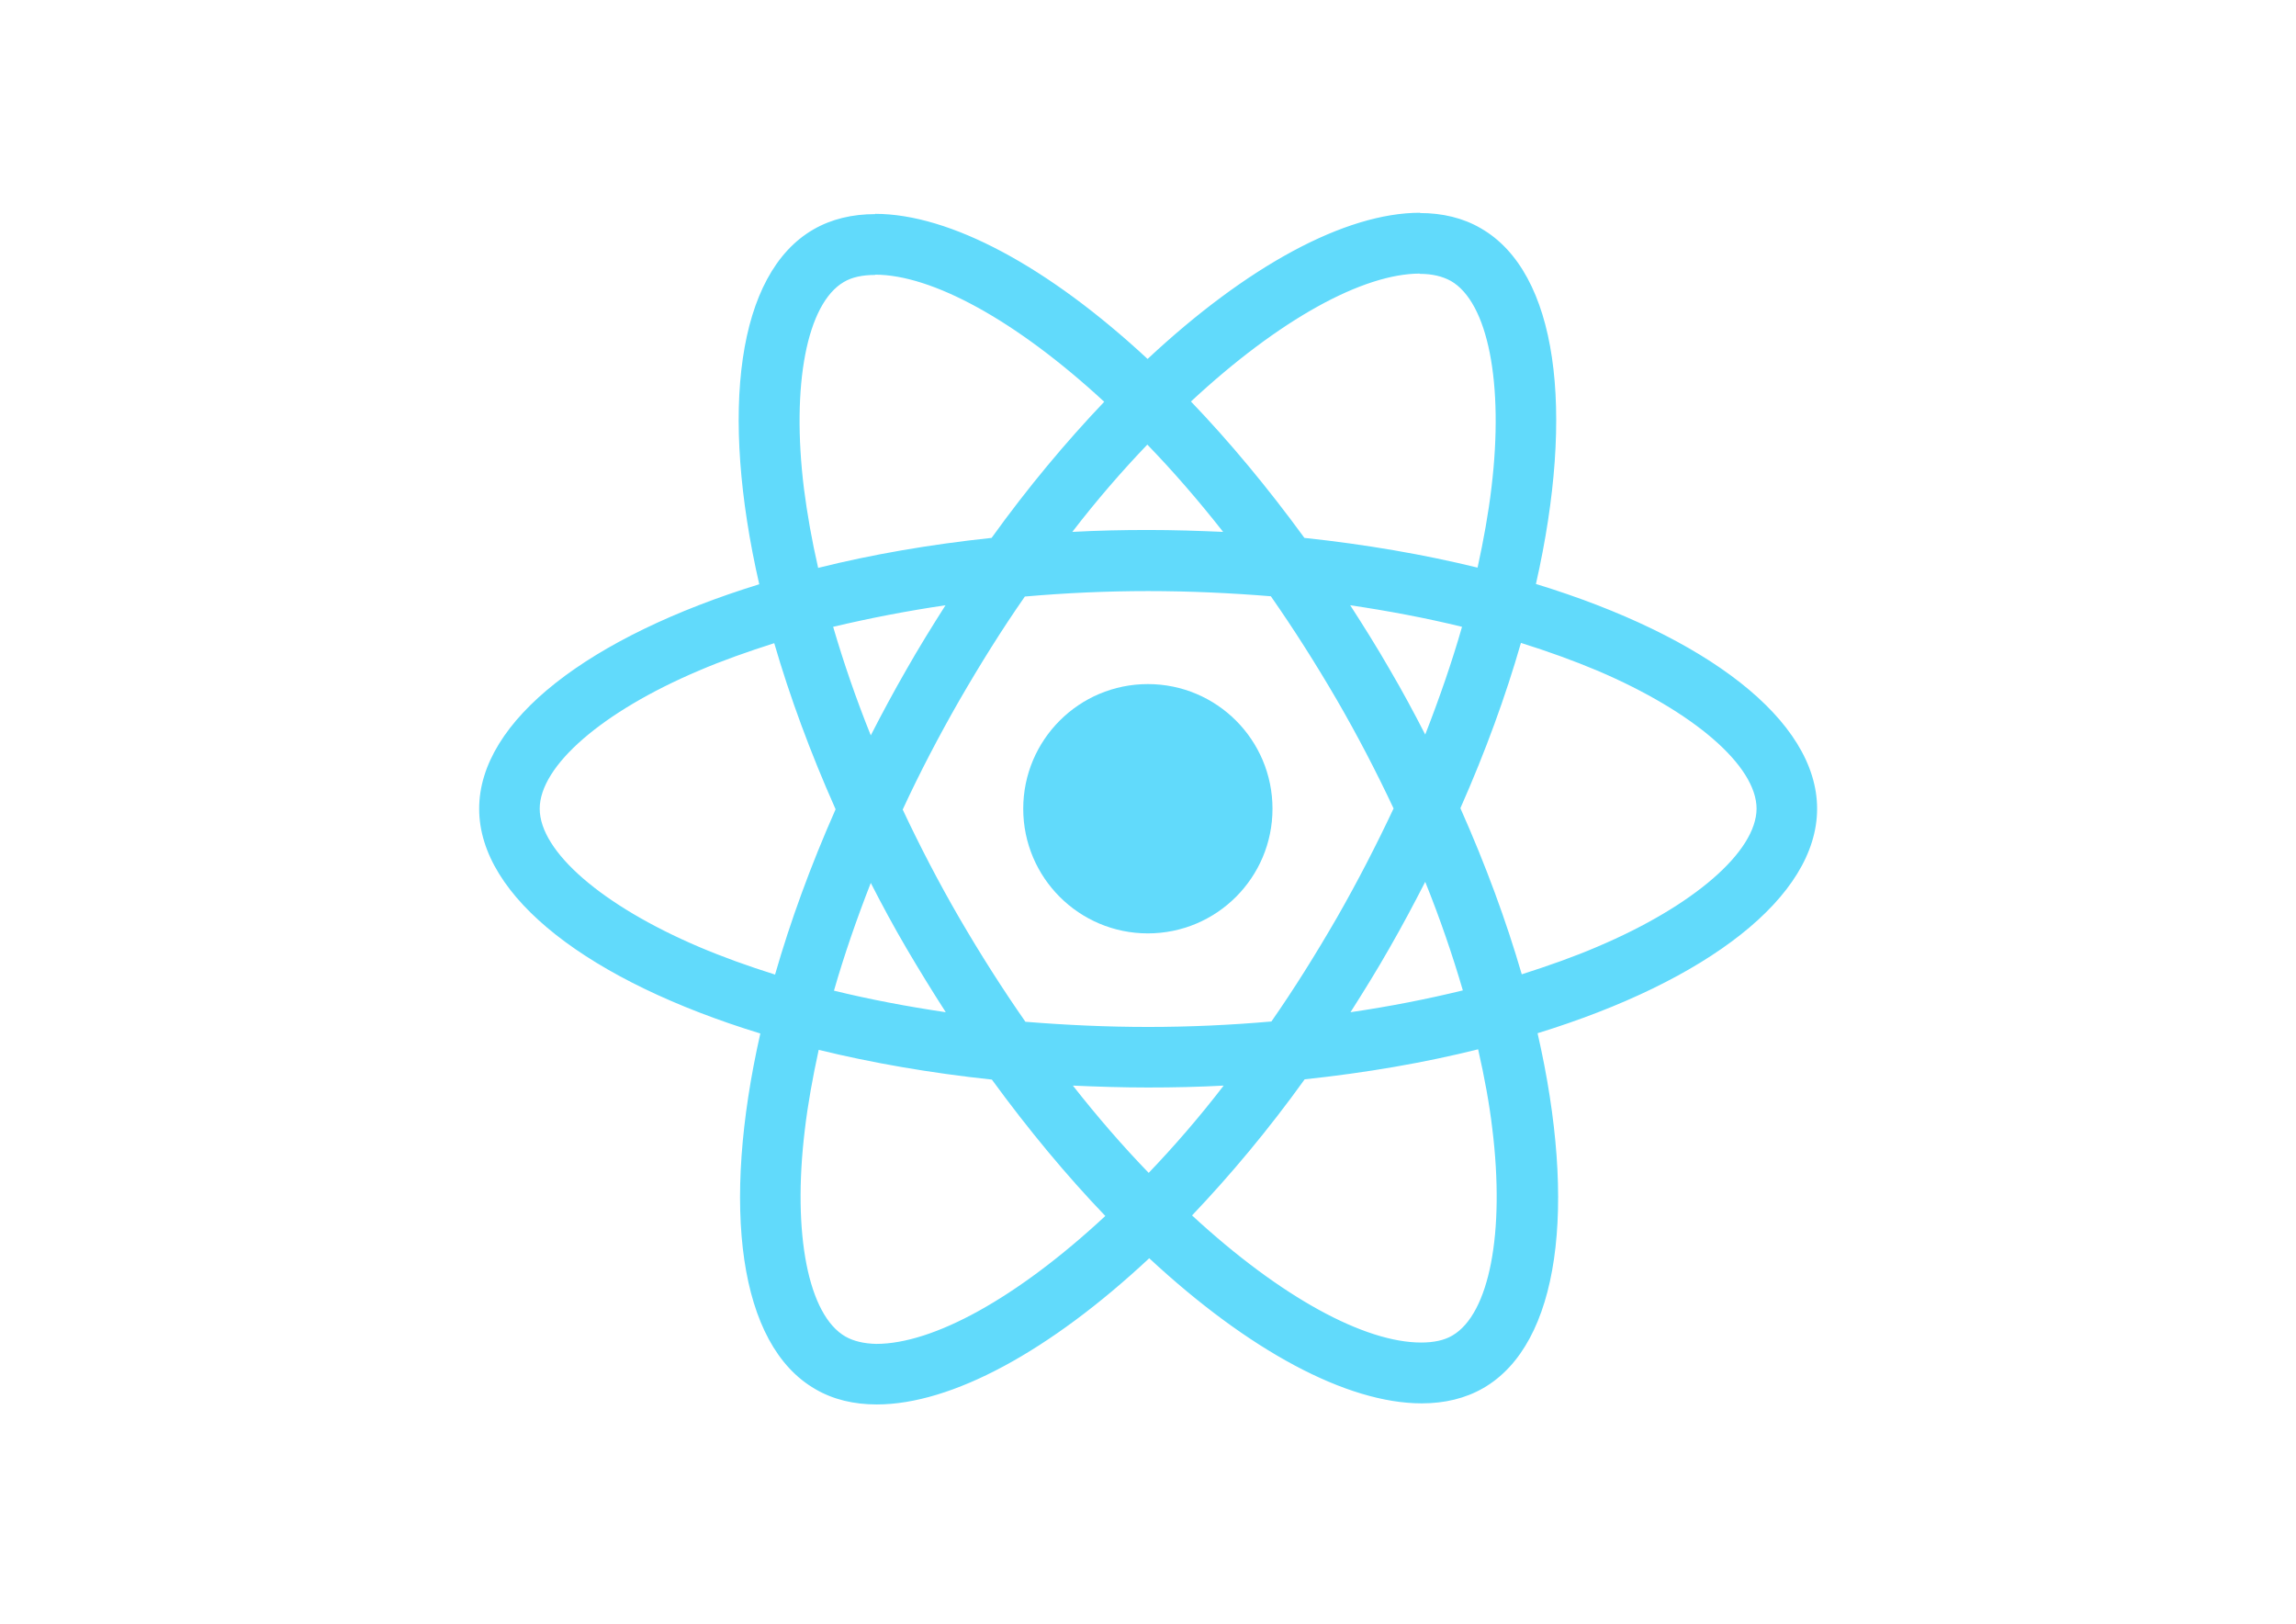
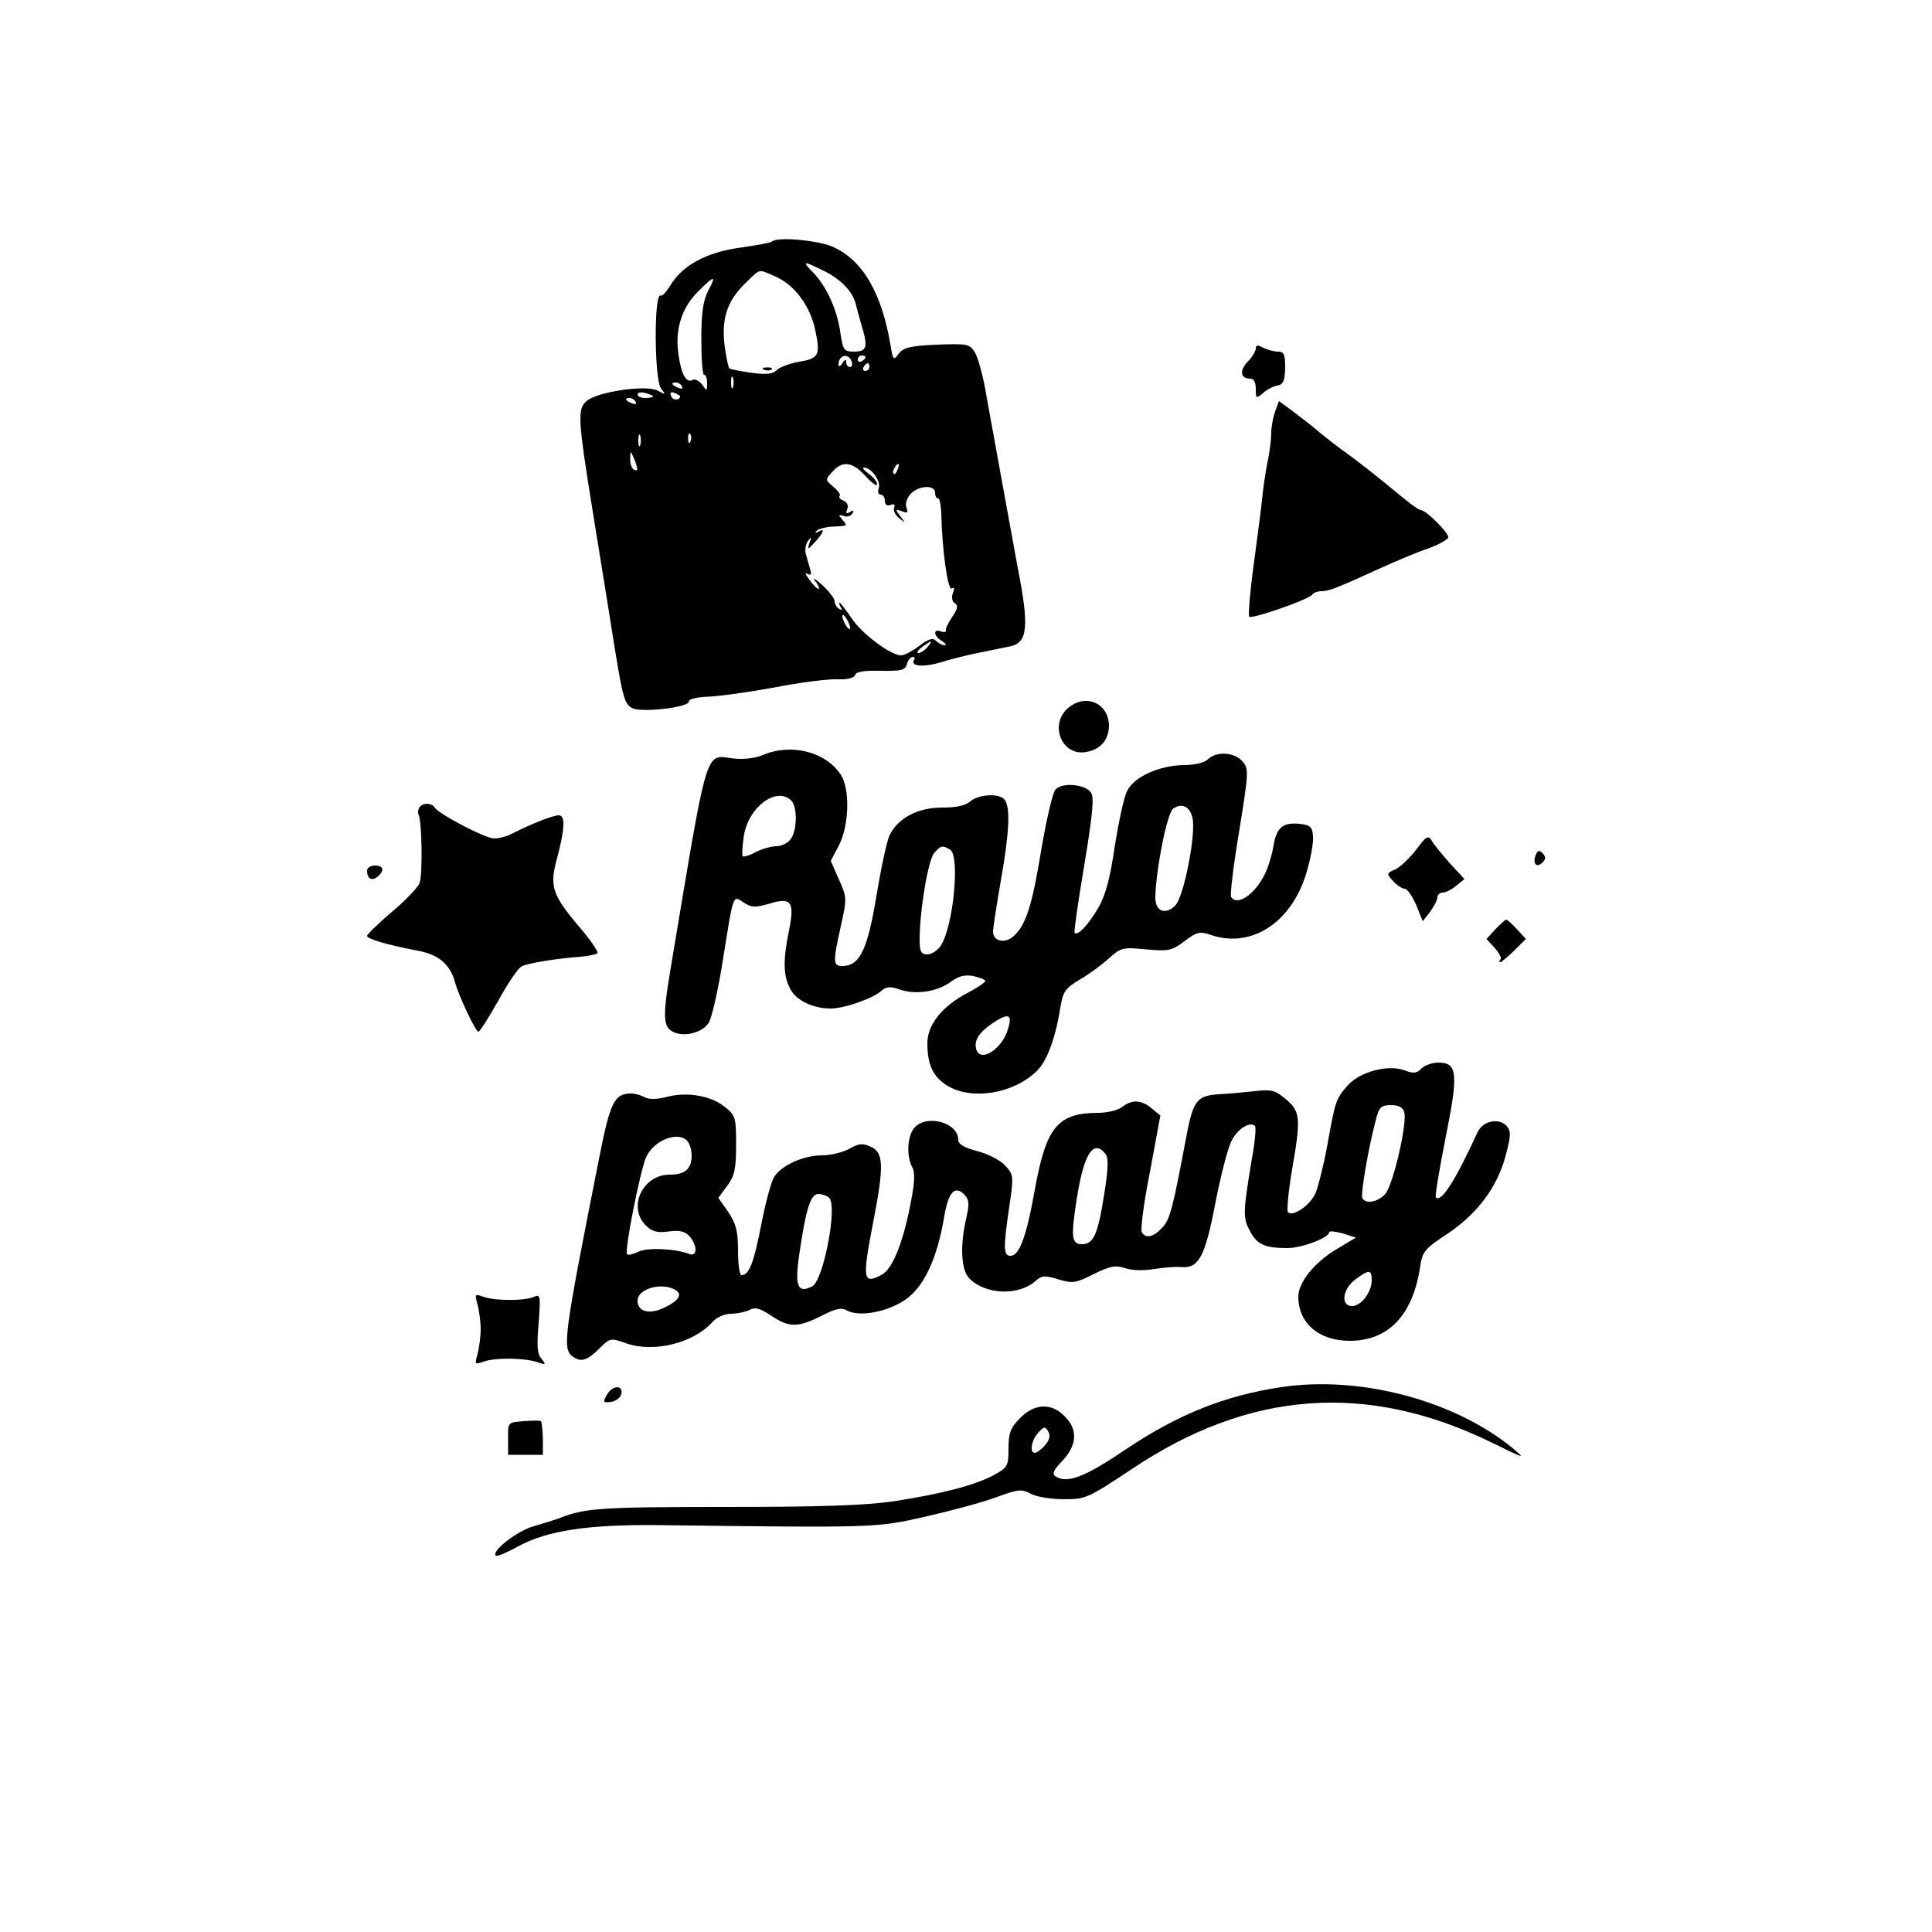
- <svg xmlns="http://www.w3.org/2000/svg" viewBox="0 0 841.9 595.3">
-   <g fill="#61DAFB">
-     <path d="M666.3 296.5c0-32.5-40.7-63.3-103.1-82.4 14.4-63.6 8-114.2-20.2-130.4-6.5-3.8-14.1-5.6-22.4-5.6v22.3c4.6 0 8.3.9 11.4 2.6 13.6 7.8 19.5 37.5 14.9 75.7-1.1 9.4-2.9 19.3-5.1 29.4-19.6-4.8-41-8.5-63.5-10.9-13.5-18.5-27.5-35.3-41.6-50 32.6-30.3 63.2-46.9 84-46.9V78c-27.5 0-63.5 19.6-99.9 53.6-36.4-33.8-72.4-53.2-99.9-53.2v22.3c20.7 0 51.4 16.5 84 46.6-14 14.7-28 31.4-41.3 49.9-22.6 2.4-44 6.1-63.6 11-2.3-10-4-19.7-5.2-29-4.7-38.2 1.1-67.9 14.6-75.8 3-1.8 6.9-2.6 11.5-2.6V78.5c-8.4 0-16 1.8-22.6 5.6-28.1 16.2-34.4 66.7-19.9 130.1-62.2 19.2-102.7 49.9-102.7 82.3 0 32.5 40.7 63.3 103.1 82.4-14.4 63.6-8 114.2 20.2 130.4 6.5 3.8 14.1 5.6 22.5 5.6 27.5 0 63.5-19.6 99.9-53.6 36.4 33.8 72.4 53.2 99.9 53.2 8.4 0 16-1.8 22.6-5.6 28.1-16.2 34.4-66.7 19.9-130.1 62-19.1 102.5-49.9 102.5-82.3zm-130.2-66.7c-3.7 12.9-8.3 26.2-13.5 39.5-4.1-8-8.4-16-13.1-24-4.6-8-9.5-15.8-14.4-23.4 14.2 2.1 27.9 4.7 41 7.9zm-45.8 106.5c-7.8 13.5-15.8 26.3-24.1 38.2-14.9 1.3-30 2-45.2 2-15.1 0-30.2-.7-45-1.9-8.3-11.9-16.4-24.6-24.2-38-7.6-13.1-14.5-26.4-20.8-39.8 6.2-13.4 13.2-26.8 20.7-39.9 7.8-13.5 15.8-26.3 24.1-38.2 14.9-1.3 30-2 45.2-2 15.1 0 30.2.7 45 1.9 8.3 11.9 16.4 24.6 24.2 38 7.6 13.1 14.5 26.4 20.8 39.8-6.3 13.4-13.2 26.8-20.7 39.9zm32.3-13c5.4 13.4 10 26.8 13.8 39.8-13.1 3.2-26.9 5.9-41.2 8 4.9-7.7 9.8-15.6 14.4-23.7 4.6-8 8.9-16.1 13-24.1zM421.2 430c-9.3-9.6-18.6-20.3-27.8-32 9 .4 18.2.7 27.5.7 9.4 0 18.7-.2 27.8-.7-9 11.7-18.3 22.4-27.5 32zm-74.4-58.9c-14.2-2.1-27.9-4.7-41-7.9 3.7-12.9 8.3-26.2 13.5-39.5 4.1 8 8.4 16 13.1 24 4.7 8 9.5 15.8 14.4 23.4zM420.7 163c9.3 9.6 18.6 20.3 27.8 32-9-.4-18.2-.7-27.5-.7-9.4 0-18.7.2-27.8.7 9-11.7 18.3-22.4 27.5-32zm-74 58.9c-4.9 7.7-9.8 15.6-14.4 23.7-4.6 8-8.9 16-13 24-5.4-13.4-10-26.8-13.8-39.8 13.1-3.1 26.9-5.8 41.2-7.9zm-90.5 125.2c-35.4-15.1-58.3-34.9-58.3-50.6 0-15.7 22.9-35.6 58.3-50.6 8.6-3.7 18-7 27.7-10.1 5.7 19.6 13.2 40 22.5 60.9-9.2 20.8-16.6 41.1-22.2 60.6-9.9-3.1-19.3-6.5-28-10.2zM310 490c-13.6-7.8-19.5-37.5-14.9-75.7 1.1-9.4 2.9-19.3 5.1-29.4 19.6 4.8 41 8.5 63.5 10.9 13.5 18.5 27.5 35.3 41.6 50-32.6 30.3-63.2 46.9-84 46.9-4.5-.1-8.3-1-11.3-2.7zm237.2-76.2c4.7 38.2-1.1 67.9-14.6 75.8-3 1.8-6.9 2.6-11.5 2.6-20.7 0-51.4-16.5-84-46.6 14-14.7 28-31.4 41.3-49.9 22.6-2.4 44-6.1 63.6-11 2.3 10.1 4.1 19.8 5.2 29.1zm38.5-66.7c-8.6 3.7-18 7-27.7 10.1-5.7-19.6-13.2-40-22.5-60.9 9.2-20.8 16.6-41.1 22.2-60.6 9.9 3.1 19.3 6.5 28.1 10.2 35.4 15.1 58.3 34.9 58.3 50.6-.1 15.7-23 35.6-58.4 50.6zM320.8 78.4z" />
-     <circle cx="420.9" cy="296.5" r="45.7" />
-     <path d="M520.5 78.1z" />
+ <svg xmlns="http://www.w3.org/2000/svg" version="1.0" width="500pt" height="500pt" viewBox="0 0 500 500" preserveAspectRatio="xMidYMid meet">
+   <g transform="translate(0,500) scale(0.1,-0.1)" fill="#000000" stroke="none">
+     <path d="M1998 4375 c-2 -3 -40 -10 -83 -16 -87 -12 -150 -46 -181 -99 -10 -16 -20 -27 -24 -25 -18 11 -17 -219 1 -241 13 -16 12 -16 -9 -5 -29 16 -158 -3 -184 -27 -24 -21 -23 -44 17 -292 19 -118 45 -277 57 -354 20 -123 25 -139 45 -149 27 -12 149 3 146 18 -1 6 22 11 50 12 29 1 106 12 172 24 66 13 139 22 161 21 27 -1 44 3 47 11 3 9 24 12 67 11 53 -1 63 2 67 17 3 11 10 19 15 19 5 0 7 -4 3 -9 -9 -16 27 -18 70 -5 22 7 65 18 95 24 30 6 68 14 83 17 47 9 51 50 21 203 -6 33 -47 257 -81 445 -8 50 -22 100 -30 113 -14 22 -19 23 -99 20 -69 -3 -86 -8 -98 -23 -13 -19 -15 -17 -21 20 -23 137 -72 221 -149 256 -37 17 -145 27 -158 14z m134 -76 c44 -21 76 -55 83 -87 2 -9 9 -33 14 -52 18 -57 15 -70 -18 -70 -27 0 -29 3 -36 48 -8 59 -35 119 -69 155 -32 33 -29 33 26 6z m-129 -13 c52 -21 94 -77 107 -141 14 -66 9 -73 -46 -82 -21 -4 -45 -13 -53 -20 -10 -11 -27 -13 -65 -8 -28 4 -54 9 -58 11 -3 2 -9 30 -13 62 -8 70 8 115 56 161 37 36 31 35 72 17z m-170 -38 c-13 -25 -18 -57 -18 -125 0 -51 3 -93 7 -93 5 0 8 -10 8 -22 0 -21 -1 -21 -13 -3 -8 10 -19 15 -24 12 -16 -10 -30 13 -37 65 -10 64 8 121 50 163 43 43 49 44 27 3z m371 -183 c3 -8 1 -15 -4 -15 -6 0 -10 6 -10 13 0 8 -4 7 -10 -3 -5 -8 -10 -10 -10 -4 0 25 25 32 34 9z m36 11 c0 -3 -4 -8 -10 -11 -5 -3 -10 -1 -10 4 0 6 5 11 10 11 6 0 10 -2 10 -4z m10 -26 c0 -5 -5 -10 -11 -10 -5 0 -7 5 -4 10 3 6 8 10 11 10 2 0 4 -4 4 -10z m-353 -52 c-3 -7 -5 -2 -5 12 0 14 2 19 5 13 2 -7 2 -19 0 -25z m-132 2 c3 -6 -1 -7 -9 -4 -18 7 -21 14 -7 14 6 0 13 -4 16 -10z m-75 -26 c0 -2 -9 -4 -20 -4 -11 0 -20 4 -20 9 0 5 9 7 20 4 11 -3 20 -7 20 -9z m70 1 c0 -12 -19 -12 -23 0 -4 9 -1 12 9 8 7 -3 14 -7 14 -8z m-115 -15 c3 -6 -1 -7 -9 -4 -18 7 -21 14 -7 14 6 0 13 -4 16 -10z m12 -112 c-3 -7 -5 -2 -5 12 0 14 2 19 5 13 2 -7 2 -19 0 -25z m130 10 c-3 -8 -6 -5 -6 6 -1 11 2 17 5 13 3 -3 4 -12 1 -19z m-138 -71 c1 -5 -3 -5 -9 -2 -5 3 -10 16 -9 28 0 21 1 21 9 2 5 -11 9 -24 9 -28z m591 -19 c16 -18 30 -28 30 -21 0 6 -10 19 -22 27 -12 9 -18 16 -12 16 19 0 45 -36 38 -54 -3 -9 -1 -16 5 -16 6 0 11 -7 11 -16 0 -10 6 -14 14 -11 10 4 13 1 10 -7 -3 -7 3 -19 13 -27 17 -13 17 -13 3 5 -14 18 -13 19 4 13 14 -6 17 -4 12 9 -4 10 1 25 10 35 21 23 64 25 64 4 0 -8 3 -15 8 -15 4 0 7 -17 8 -38 2 -94 17 -202 27 -195 7 4 8 0 3 -12 -4 -11 -2 -22 5 -26 9 -5 8 -15 -7 -36 -10 -15 -18 -31 -16 -35 1 -4 -5 -5 -13 -2 -21 8 -19 -13 3 -25 9 -6 12 -11 7 -11 -6 0 -16 5 -23 12 -8 8 -19 5 -45 -15 -19 -14 -40 -25 -48 -23 -31 5 -100 58 -125 96 -15 22 -29 40 -31 40 -2 0 -1 -5 3 -12 4 -7 3 -8 -4 -4 -7 4 -12 13 -12 20 0 7 -14 25 -32 42 -18 16 -26 21 -19 11 8 -9 12 -19 10 -21 -2 -2 -13 8 -23 22 -11 14 -14 22 -7 17 10 -5 12 -2 7 14 -3 11 -8 29 -11 39 -2 9 0 24 6 32 9 12 10 11 4 -5 -6 -19 -5 -18 14 2 23 25 27 38 9 27 -8 -4 -10 -3 -5 2 5 5 23 10 40 11 42 2 41 1 27 18 -11 13 -10 14 3 10 8 -4 18 -1 23 6 5 8 3 10 -6 4 -10 -6 -12 -4 -7 8 3 9 -1 18 -10 21 -9 4 -13 9 -10 12 3 4 -4 14 -16 24 -21 18 -22 18 -3 39 27 30 52 26 86 -11z m83 17 c-3 -9 -8 -14 -10 -11 -3 3 -2 9 2 15 9 16 15 13 8 -4z m-123 -410 c0 -5 -5 -3 -10 5 -5 8 -10 20 -10 25 0 6 5 3 10 -5 5 -8 10 -19 10 -25z m200 -50 c-7 -8 -17 -15 -23 -15 -6 0 -2 7 9 15 25 19 30 19 14 0z" />
+     <path d="M1978 4043 c7 -3 16 -2 19 1 4 3 -2 6 -13 5 -11 0 -14 -3 -6 -6z" />
+     <path d="M3250 4098 c0 -6 -9 -22 -21 -34 -22 -23 -19 -44 7 -44 9 0 14 -10 14 -27 0 -24 1 -25 18 -11 9 9 26 18 37 20 16 3 20 11 21 46 0 35 -3 42 -19 42 -10 0 -27 5 -38 10 -14 8 -19 7 -19 -2z" />
+     <path d="M3300 3935 c-5 -14 -10 -39 -10 -55 0 -16 -4 -51 -10 -77 -5 -26 -11 -66 -13 -88 -2 -22 -12 -100 -22 -173 -10 -73 -15 -135 -12 -138 7 -7 155 45 163 57 3 5 14 9 24 9 20 0 44 10 160 63 36 16 87 38 115 47 27 10 51 23 53 29 3 10 -56 70 -71 71 -5 0 -27 16 -50 35 -54 45 -117 95 -153 120 -15 11 -42 32 -59 46 -16 14 -47 38 -67 53 l-38 28 -10 -27z" />
+     <path d="M2767 3170 c-54 -42 -20 -129 45 -116 37 7 57 31 58 67 0 57 -57 85 -103 49z" />
+     <path d="M1974 3046 c-18 -8 -49 -12 -75 -9 -76 9 -65 45 -164 -547 -20 -119 -19 -147 6 -160 28 -15 77 -3 93 23 8 12 24 83 36 157 29 182 26 173 55 154 20 -13 30 -13 65 -3 58 18 67 6 52 -69 -16 -77 -15 -117 3 -151 15 -30 59 -51 105 -51 35 0 109 26 130 45 14 12 23 13 49 4 41 -14 97 -6 133 21 19 14 35 18 57 14 17 -4 31 -9 31 -13 0 -3 -20 -17 -45 -30 -67 -35 -105 -83 -105 -131 0 -56 15 -87 52 -110 63 -38 170 -21 231 38 27 26 49 86 62 169 6 36 13 46 48 67 23 13 57 38 76 55 32 29 37 30 97 24 58 -5 66 -4 99 21 32 24 39 26 67 17 105 -37 210 30 249 160 11 37 19 80 17 96 -2 24 -8 28 -36 31 -43 4 -59 -10 -67 -61 -4 -23 -14 -55 -23 -72 -26 -51 -71 -81 -86 -56 -3 4 6 81 21 170 25 155 25 162 8 181 -21 24 -67 26 -89 5 -9 -9 -34 -15 -63 -15 -62 -1 -128 -30 -146 -67 -8 -15 -22 -80 -32 -143 -12 -83 -24 -128 -43 -160 -25 -43 -53 -73 -61 -64 -2 2 9 80 25 174 21 128 26 175 18 188 -14 23 -77 28 -93 8 -7 -9 -23 -78 -36 -154 -24 -147 -40 -196 -72 -225 -23 -20 -53 -13 -53 12 0 9 9 68 20 131 22 125 25 187 11 209 -12 19 -68 16 -90 -3 -12 -11 -37 -16 -73 -16 -63 0 -114 -27 -136 -72 -7 -15 -22 -85 -34 -158 -23 -138 -43 -180 -88 -180 -24 0 -25 9 -4 103 16 72 16 75 -5 121 l-21 48 21 40 c27 53 29 146 5 183 -39 60 -129 82 -202 51z m74 -118 c16 -16 15 -79 -2 -100 -7 -10 -24 -18 -37 -18 -13 0 -37 -7 -53 -15 -16 -9 -31 -13 -34 -11 -2 3 -1 26 3 52 11 75 85 130 123 92z m1038 -44 c10 -41 -22 -204 -44 -227 -26 -26 -52 -16 -52 20 1 70 30 218 46 230 22 16 43 6 50 -23z m-627 -83 c26 -16 8 -199 -24 -248 -9 -13 -24 -23 -35 -23 -16 0 -20 7 -20 38 0 75 22 207 38 225 17 19 21 20 41 8z m150 -463 c-14 -51 -70 -89 -82 -55 -7 22 4 42 36 65 46 32 58 29 46 -10z" />
+     <path d="M1085 2910 c-3 -5 -4 -13 -2 -18 9 -13 11 -156 3 -177 -4 -11 -36 -45 -72 -75 -35 -30 -64 -58 -64 -62 0 -8 51 -23 129 -38 56 -10 85 -35 98 -80 10 -38 54 -130 61 -130 4 0 27 37 52 81 24 44 51 84 60 88 15 8 85 20 153 25 21 2 40 6 43 9 4 3 -19 36 -50 72 -65 77 -73 101 -57 164 23 84 25 121 7 121 -15 0 -68 -21 -118 -46 -14 -8 -36 -14 -49 -14 -23 0 -143 63 -154 80 -8 13 -32 13 -40 0z" />
+     <path d="M3665 2801 c-17 -22 -41 -45 -54 -51 -23 -10 -23 -11 -6 -30 10 -11 24 -20 30 -20 7 0 20 -19 30 -42 l17 -42 19 24 c10 14 19 31 19 38 0 6 6 12 14 12 8 0 23 8 35 18 l21 17 -38 41 c-20 23 -42 49 -47 59 -9 14 -14 11 -40 -24z" />
+     <path d="M3974 2786 c-8 -22 3 -33 18 -18 9 9 9 15 0 24 -9 9 -13 7 -18 -6z" />
+     <path d="M950 2747 c0 -21 12 -28 27 -16 19 16 16 29 -7 29 -11 0 -20 -6 -20 -13z" />
+     <path d="M3870 2595 l-23 -25 21 -23 c12 -13 19 -27 15 -30 -3 -4 -4 -7 0 -7 3 0 19 14 36 30 l30 30 -23 25 c-13 14 -25 25 -28 25 -2 0 -15 -11 -28 -25z" />
+     <path d="M3679 2235 c-12 -13 -21 -14 -44 -5 -43 16 -118 -4 -149 -41 -29 -34 -30 -37 -51 -153 -9 -50 -23 -105 -30 -123 -14 -32 -58 -63 -72 -50 -3 4 1 51 10 105 24 138 23 155 -15 187 -28 24 -37 26 -82 21 -28 -3 -70 -7 -94 -8 -54 -4 -64 -17 -81 -105 -36 -192 -43 -219 -63 -240 -23 -25 -43 -29 -53 -12 -4 5 5 76 21 156 l27 146 -23 19 c-27 22 -50 23 -76 3 -10 -8 -38 -15 -61 -15 -105 0 -135 -36 -164 -194 -23 -129 -41 -176 -64 -176 -18 0 -19 19 -3 127 12 80 11 83 -11 107 -13 14 -45 30 -72 37 -34 9 -49 18 -49 29 0 45 -81 67 -113 32 -19 -21 -22 -74 -6 -103 8 -15 6 -42 -6 -102 -20 -99 -46 -161 -73 -176 -49 -26 -51 -13 -22 137 28 144 27 179 -6 194 -21 10 -31 9 -56 -5 -16 -9 -48 -17 -70 -17 -48 0 -104 -25 -124 -55 -8 -12 -23 -68 -34 -125 -19 -97 -31 -130 -51 -130 -5 0 -9 28 -9 63 0 50 -5 70 -25 100 l-26 37 23 31 c19 26 23 43 23 106 0 71 -1 76 -30 99 -36 29 -99 39 -150 25 -24 -6 -44 -7 -56 -1 -10 6 -26 10 -36 10 -43 0 -54 -22 -83 -170 -92 -465 -96 -492 -66 -512 20 -14 37 -8 66 21 29 29 30 29 72 14 71 -24 173 1 222 56 11 12 31 21 48 21 16 0 38 5 48 10 15 8 27 4 56 -15 46 -31 68 -31 129 -1 38 20 53 23 68 14 32 -17 105 -3 151 29 47 33 81 105 99 211 11 67 28 86 53 60 12 -12 13 -23 5 -59 -17 -73 -14 -136 8 -158 42 -42 128 -45 171 -6 16 14 24 15 59 4 37 -11 45 -10 92 14 43 21 56 23 81 15 17 -6 48 -7 76 -2 26 4 56 6 68 5 46 -5 63 27 89 164 14 72 33 145 42 162 15 31 48 52 61 39 3 -4 0 -41 -8 -84 -23 -138 -24 -154 -5 -188 18 -35 39 -44 97 -44 37 0 108 27 108 41 0 4 16 2 35 -3 l34 -11 -52 -31 c-56 -34 -97 -85 -97 -122 0 -68 53 -114 133 -114 100 0 163 66 182 190 6 41 12 48 68 85 79 52 131 121 153 202 14 52 15 65 4 78 -19 23 -62 15 -76 -15 -57 -124 -94 -183 -108 -169 -3 2 9 72 25 154 34 168 31 195 -19 195 -15 0 -35 -7 -43 -15z m-45 -113 c9 -27 -29 -190 -49 -212 -19 -21 -50 -27 -59 -11 -6 8 16 133 35 204 8 32 14 37 39 37 19 0 31 -6 34 -18z m-1856 -74 c7 -7 12 -24 12 -38 0 -35 -17 -50 -57 -50 -70 0 -109 -84 -62 -131 17 -17 30 -20 60 -16 28 4 42 0 53 -12 22 -25 21 -55 -1 -46 -37 14 -110 17 -132 5 -13 -6 -25 -9 -28 -6 -8 7 34 217 49 251 20 44 81 68 106 43z m1082 -33 c9 -11 9 -35 -3 -110 -16 -100 -27 -125 -57 -125 -27 0 -29 18 -13 120 18 113 42 152 73 115z m-714 -115 c22 -22 -15 -214 -44 -229 -38 -20 -46 1 -33 86 17 116 29 153 49 153 10 0 23 -5 28 -10z m1404 -213 c0 -31 -27 -67 -51 -67 -30 0 -25 44 9 69 35 26 42 26 42 -2z m-1801 -26 c19 -12 5 -30 -36 -48 -36 -15 -63 -6 -63 21 0 31 64 49 99 27z" />
+     <path d="M1236 1624 c4 -16 8 -45 8 -64 0 -19 -4 -48 -8 -64 -8 -27 -7 -28 15 -20 30 11 105 10 139 -1 23 -8 24 -7 11 9 -11 12 -12 35 -7 92 5 70 5 75 -12 68 -23 -11 -101 -11 -131 0 -22 8 -23 7 -15 -20z" />
+     <path d="M3315 1410 c-146 -22 -268 -71 -403 -162 -105 -71 -150 -88 -180 -69 -10 6 -6 16 17 40 39 41 41 82 6 116 -34 35 -78 33 -115 -5 -25 -25 -30 -39 -30 -79 0 -44 -2 -49 -37 -68 -50 -27 -136 -49 -258 -68 -74 -11 -189 -15 -441 -15 -323 0 -362 -3 -429 -30 -11 -4 -40 -13 -64 -20 -41 -11 -110 -64 -98 -76 3 -3 29 8 58 24 75 41 181 57 364 55 564 -7 562 -7 690 22 66 15 148 37 183 50 57 21 66 22 90 9 15 -8 53 -14 86 -14 56 0 62 3 175 78 304 204 609 226 931 69 88 -43 89 -44 55 -15 -151 124 -396 189 -600 158z m-611 -151 c-9 -10 -21 -19 -26 -19 -14 0 -9 33 9 52 15 17 18 17 26 3 6 -11 3 -22 -9 -36z" />
+     <path d="M1570 1389 c-10 -18 -9 -20 12 -17 12 2 24 11 26 21 5 24 -25 22 -38 -4z" />
+     <path d="M1355 1322 c-40 -3 -41 -3 -40 -45 l0 -42 45 0 45 0 0 42 c-1 23 -3 43 -5 45 -3 2 -23 2 -45 0z" />
  </g>
</svg>
